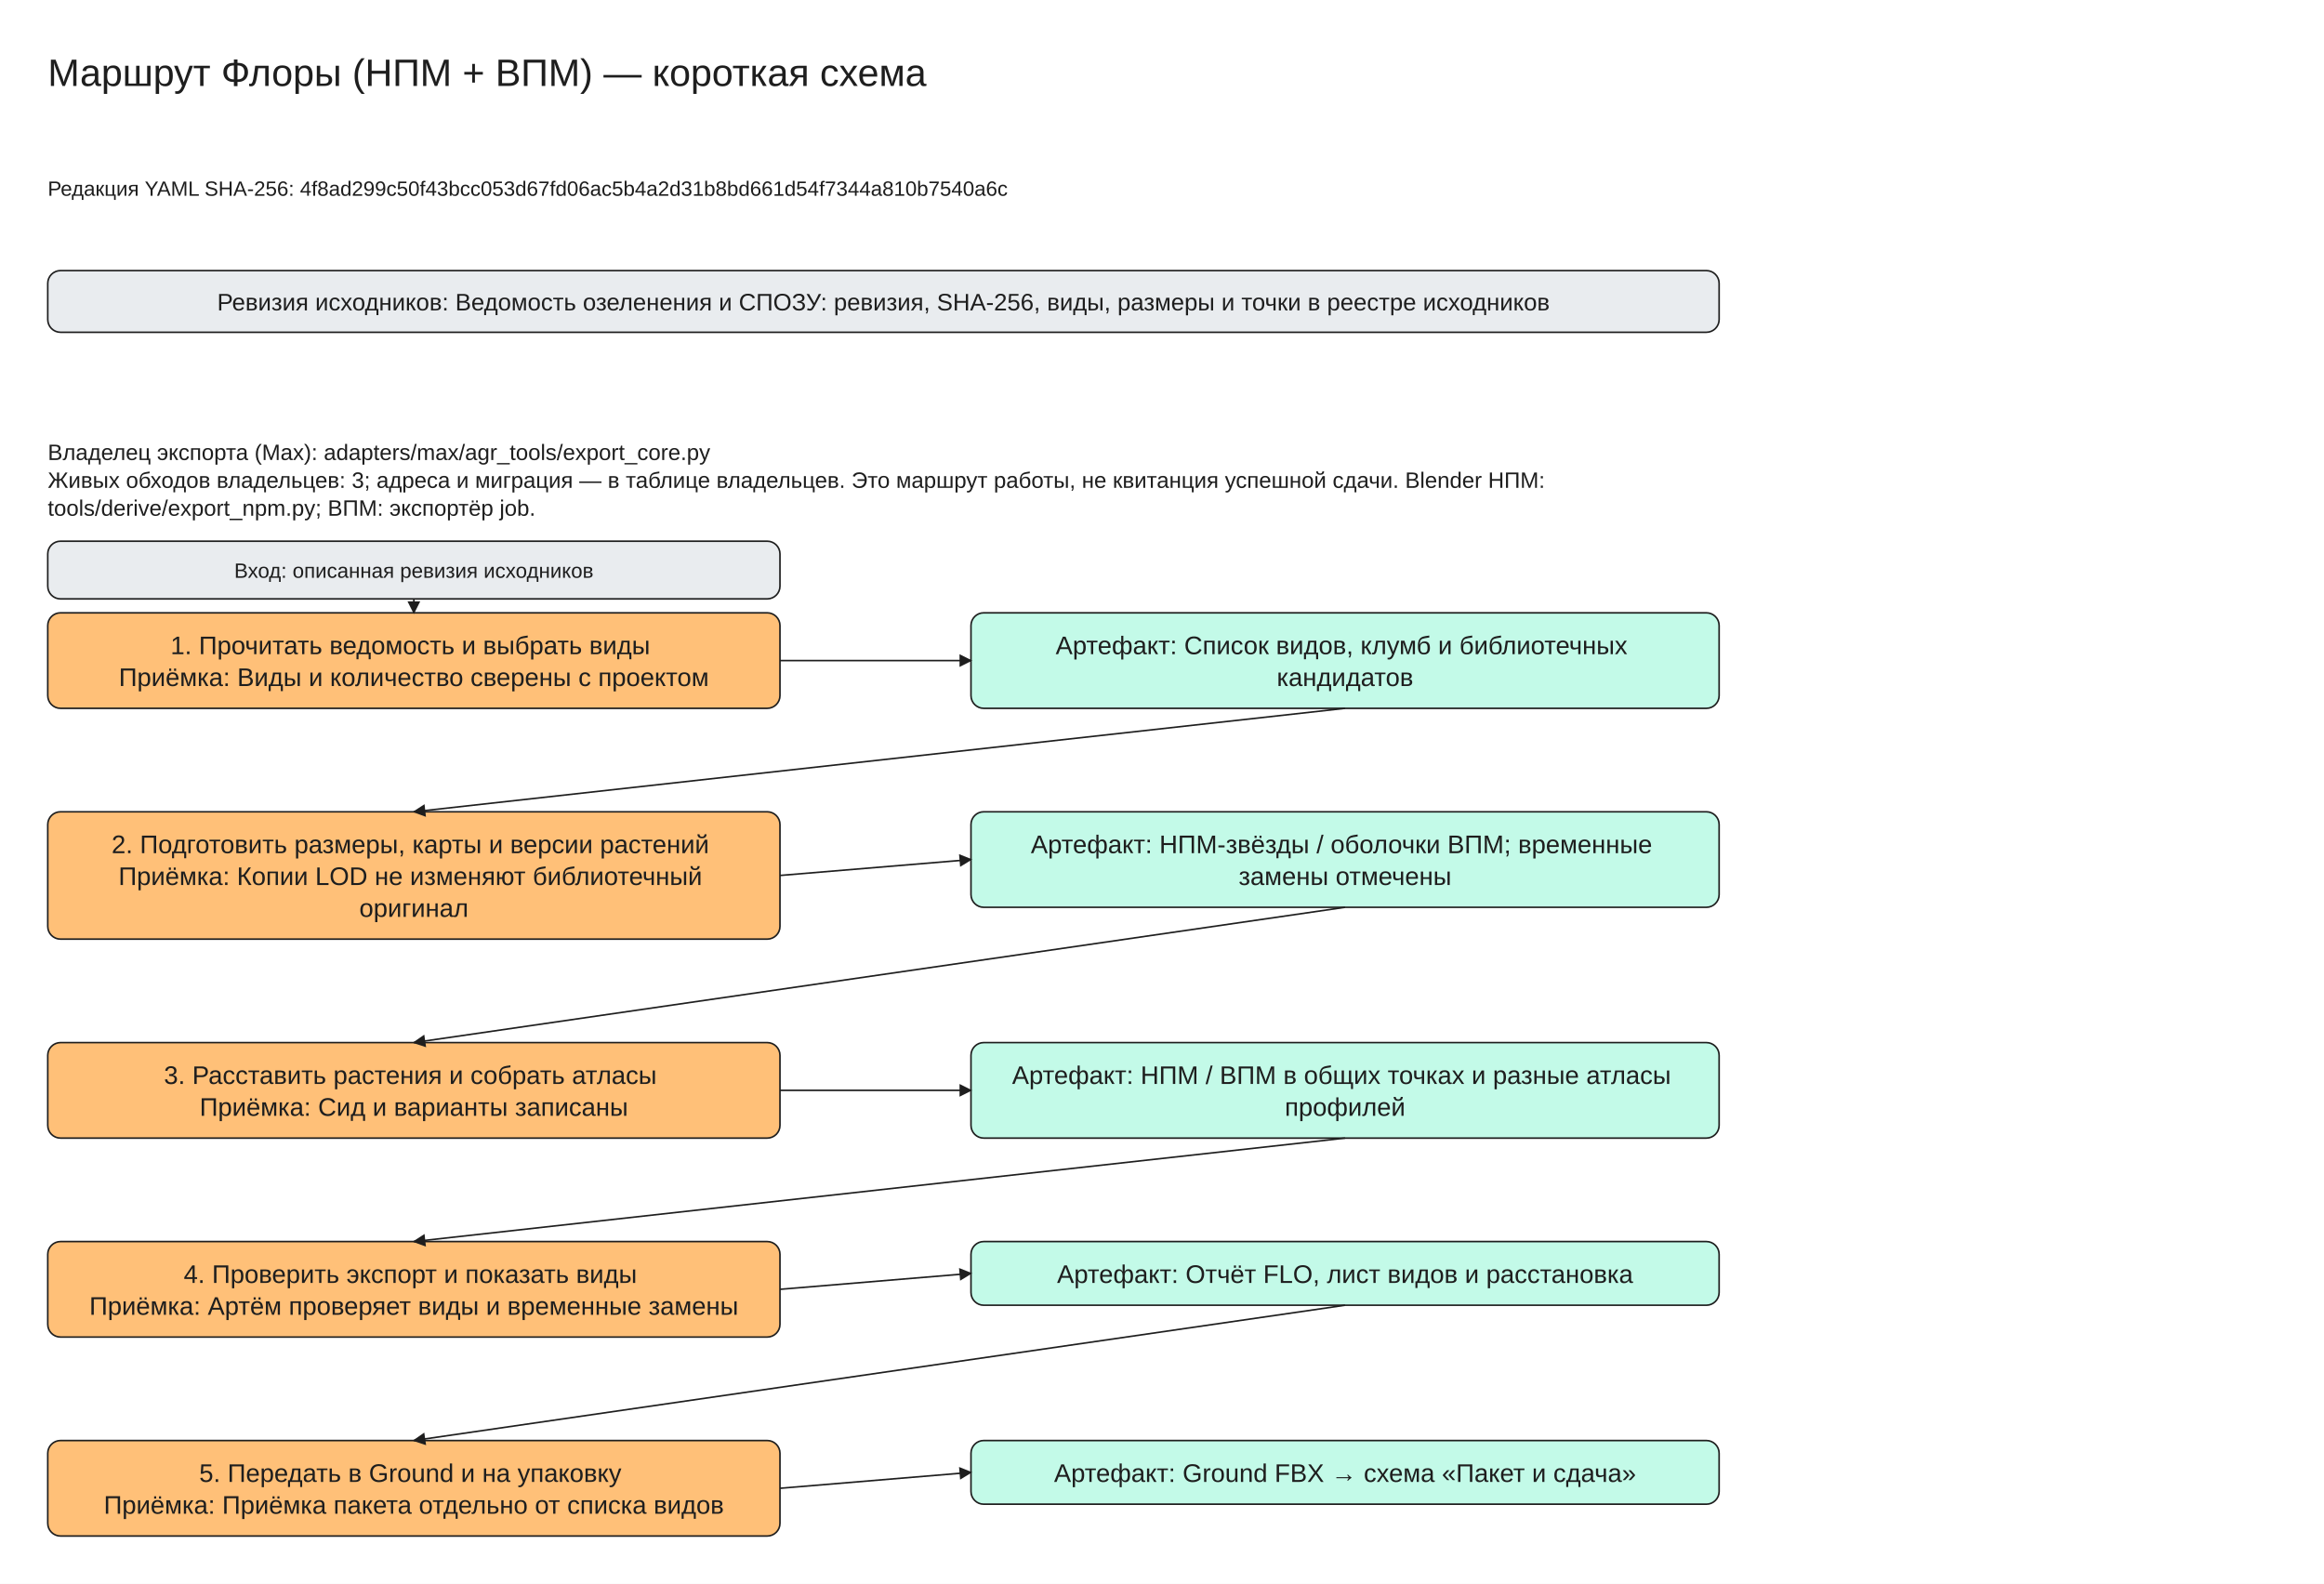
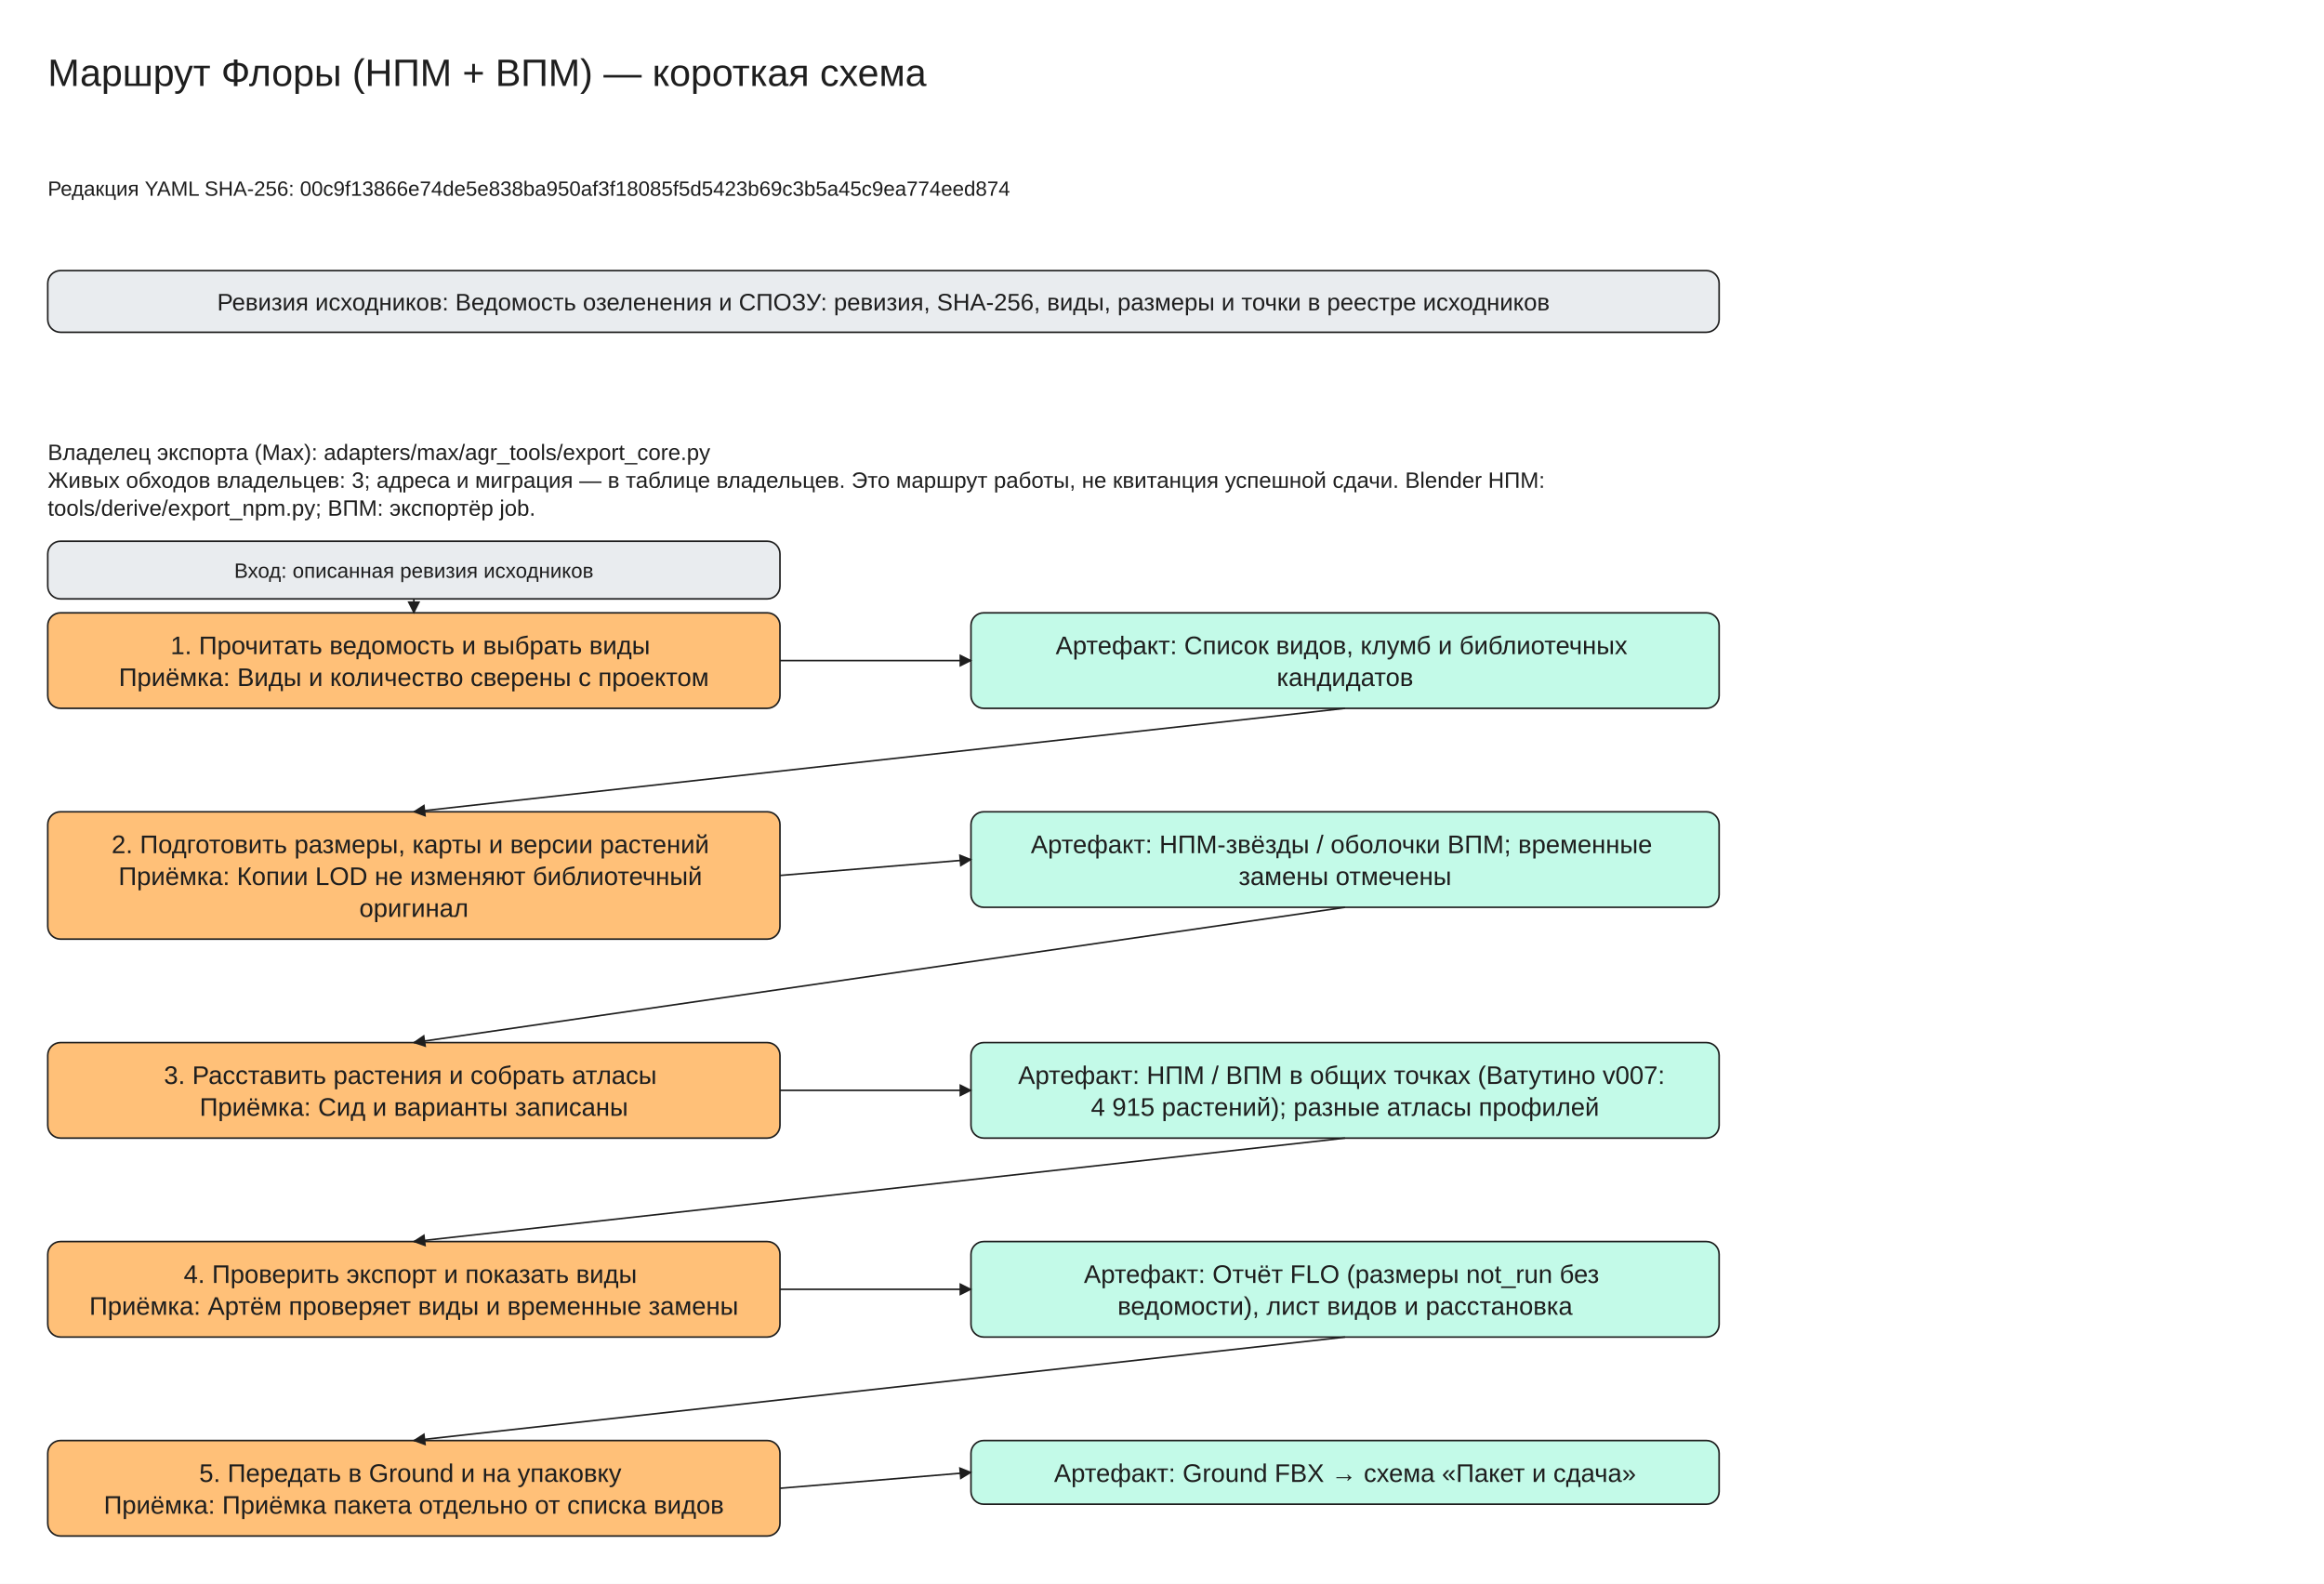
<svg xmlns="http://www.w3.org/2000/svg" viewBox="0 -30 1460 995" width="1460" height="995" font-family="Segoe UI, Arial, sans-serif">
  <defs>
    <marker id="arrow" viewBox="0 0 10 10" refX="9" refY="5" markerWidth="8" markerHeight="8" orient="auto-start-reverse">
      <path d="M0,0 L10,5 L0,10 z" fill="#1e1e1e" />
    </marker>
  </defs>
  <rect x="0" y="-30" width="1460" height="995" fill="#ffffff" />
  <rect x="30" y="140" width="1050" height="38.75" rx="8" fill="#e9ecef" stroke="#1e1e1e" />
  <rect x="30" y="355" width="460" height="60.0" rx="8" fill="#ffc078" stroke="#1e1e1e" />
  <rect x="610" y="355" width="470" height="60.0" rx="8" fill="#c3fae8" stroke="#1e1e1e" />
  <rect x="30" y="310" width="460" height="36.25" rx="8" fill="#e9ecef" stroke="#1e1e1e" />
  <line x1="260.0" y1="346.25" x2="260.0" y2="355.0" stroke="#1e1e1e" marker-end="url(#arrow)" />
  <line x1="490" y1="385.0" x2="610" y2="385.0" stroke="#1e1e1e" marker-end="url(#arrow)" />
  <rect x="30" y="480.0" width="460" height="80.0" rx="8" fill="#ffc078" stroke="#1e1e1e" />
  <rect x="610" y="480.0" width="470" height="60.0" rx="8" fill="#c3fae8" stroke="#1e1e1e" />
  <line x1="845.0" y1="415.0" x2="260.0" y2="480.0" stroke="#1e1e1e" marker-end="url(#arrow)" />
  <line x1="490" y1="520.0" x2="610" y2="510.0" stroke="#1e1e1e" marker-end="url(#arrow)" />
  <rect x="30" y="625.0" width="460" height="60.0" rx="8" fill="#ffc078" stroke="#1e1e1e" />
  <rect x="610" y="625.0" width="470" height="60.0" rx="8" fill="#c3fae8" stroke="#1e1e1e" />
  <line x1="845.0" y1="540.0" x2="260.0" y2="625.0" stroke="#1e1e1e" marker-end="url(#arrow)" />
  <line x1="490" y1="655.0" x2="610" y2="655.0" stroke="#1e1e1e" marker-end="url(#arrow)" />
  <rect x="30" y="750.0" width="460" height="60.0" rx="8" fill="#ffc078" stroke="#1e1e1e" />
-   <rect x="610" y="750.0" width="470" height="40.0" rx="8" fill="#c3fae8" stroke="#1e1e1e" />
+   <rect x="610" y="750.0" width="470" height="60.0" rx="8" fill="#c3fae8" stroke="#1e1e1e" />
  <line x1="845.0" y1="685.0" x2="260.0" y2="750.0" stroke="#1e1e1e" marker-end="url(#arrow)" />
-   <line x1="490" y1="780.0" x2="610" y2="770.0" stroke="#1e1e1e" marker-end="url(#arrow)" />
+   <line x1="490" y1="780.0" x2="610" y2="780.0" stroke="#1e1e1e" marker-end="url(#arrow)" />
  <rect x="30" y="875.0" width="460" height="60.0" rx="8" fill="#ffc078" stroke="#1e1e1e" />
  <rect x="610" y="875.0" width="470" height="40.0" rx="8" fill="#c3fae8" stroke="#1e1e1e" />
-   <line x1="845.0" y1="790.0" x2="260.0" y2="875.0" stroke="#1e1e1e" marker-end="url(#arrow)" />
+   <line x1="845.0" y1="810.0" x2="260.0" y2="875.0" stroke="#1e1e1e" marker-end="url(#arrow)" />
  <line x1="490" y1="905.0" x2="610" y2="895.0" stroke="#1e1e1e" marker-end="url(#arrow)" />
  <text x="30" y="0" font-size="24" text-anchor="start" fill="#1e1e1e">
    <tspan x="30" dy="24">Маршрут Флоры (НПМ + ВПМ) — короткая схема</tspan>
  </text>
  <text x="30" y="80" font-size="13" text-anchor="start" fill="#1e1e1e">
-     <tspan x="30" dy="13">Редакция YAML SHA-256: 4f8ad299c50f43bcc053d67fd06ac5b4a2d31b8bd661d54f7344a810b7540a6c</tspan>
+     <tspan x="30" dy="13">Редакция YAML SHA-256: 00c9f13866e74de5e838ba950af3f18085f5d5423b69c3b5a45c9ea774eed874</tspan>
  </text>
  <text x="555.0" y="150.0" font-size="15" text-anchor="middle" fill="#1e1e1e">
    <tspan x="555.0" dy="15">Ревизия исходников: Ведомость озеленения и СПОЗУ: ревизия, SHA-256, виды, размеры и точки в реестре исходников</tspan>
  </text>
  <text x="30" y="245" font-size="14" text-anchor="start" fill="#1e1e1e">
    <tspan x="30" dy="14">Владелец экспорта (Max): adapters/max/agr_tools/export_core.py</tspan>
    <tspan x="30" dy="17.5">Живых обходов владельцев: 3; адреса и миграция — в таблице владельцев. Это маршрут работы, не квитанция успешной сдачи. Blender НПМ:</tspan>
    <tspan x="30" dy="17.5">tools/derive/export_npm.py; ВПМ: экспортёр job.</tspan>
  </text>
  <text x="260.0" y="365.0" font-size="16" text-anchor="middle" fill="#1e1e1e">
    <tspan x="260.0" dy="16">1. Прочитать ведомость и выбрать виды</tspan>
    <tspan x="260.0" dy="20.0">Приёмка: Виды и количество сверены с проектом</tspan>
  </text>
  <text x="845.0" y="365.0" font-size="16" text-anchor="middle" fill="#1e1e1e">
    <tspan x="845.0" dy="16">Артефакт: Список видов, клумб и библиотечных</tspan>
    <tspan x="845.0" dy="20.0">кандидатов</tspan>
  </text>
  <text x="260.0" y="320.0" font-size="13" text-anchor="middle" fill="#1e1e1e">
    <tspan x="260.0" dy="13">Вход: описанная ревизия исходников</tspan>
  </text>
  <text x="260.0" y="490.0" font-size="16" text-anchor="middle" fill="#1e1e1e">
    <tspan x="260.0" dy="16">2. Подготовить размеры, карты и версии растений</tspan>
    <tspan x="260.0" dy="20.0">Приёмка: Копии LOD не изменяют библиотечный</tspan>
    <tspan x="260.0" dy="20.0">оригинал</tspan>
  </text>
  <text x="845.0" y="490.0" font-size="16" text-anchor="middle" fill="#1e1e1e">
    <tspan x="845.0" dy="16">Артефакт: НПМ-звёзды / оболочки ВПМ; временные</tspan>
    <tspan x="845.0" dy="20.0">замены отмечены</tspan>
  </text>
  <text x="260.0" y="635.0" font-size="16" text-anchor="middle" fill="#1e1e1e">
    <tspan x="260.0" dy="16">3. Расставить растения и собрать атласы</tspan>
    <tspan x="260.0" dy="20.0">Приёмка: Сид и варианты записаны</tspan>
  </text>
  <text x="845.0" y="635.0" font-size="16" text-anchor="middle" fill="#1e1e1e">
-     <tspan x="845.0" dy="16">Артефакт: НПМ / ВПМ в общих точках и разные атласы</tspan>
-     <tspan x="845.0" dy="20.0">профилей</tspan>
+     <tspan x="845.0" dy="16">Артефакт: НПМ / ВПМ в общих точках (Ватутино v007:</tspan>
+     <tspan x="845.0" dy="20.0">4 915 растений); разные атласы профилей</tspan>
  </text>
  <text x="260.0" y="760.0" font-size="16" text-anchor="middle" fill="#1e1e1e">
    <tspan x="260.0" dy="16">4. Проверить экспорт и показать виды</tspan>
    <tspan x="260.0" dy="20.0">Приёмка: Артём проверяет виды и временные замены</tspan>
  </text>
  <text x="845.0" y="760.0" font-size="16" text-anchor="middle" fill="#1e1e1e">
-     <tspan x="845.0" dy="16">Артефакт: Отчёт FLO, лист видов и расстановка</tspan>
+     <tspan x="845.0" dy="16">Артефакт: Отчёт FLO (размеры not_run без</tspan>
+     <tspan x="845.0" dy="20.0">ведомости), лист видов и расстановка</tspan>
  </text>
  <text x="260.0" y="885.0" font-size="16" text-anchor="middle" fill="#1e1e1e">
    <tspan x="260.0" dy="16">5. Передать в Ground и на упаковку</tspan>
    <tspan x="260.0" dy="20.0">Приёмка: Приёмка пакета отдельно от списка видов</tspan>
  </text>
  <text x="845.0" y="885.0" font-size="16" text-anchor="middle" fill="#1e1e1e">
    <tspan x="845.0" dy="16">Артефакт: Ground FBX → схема «Пакет и сдача»</tspan>
  </text>
</svg>
